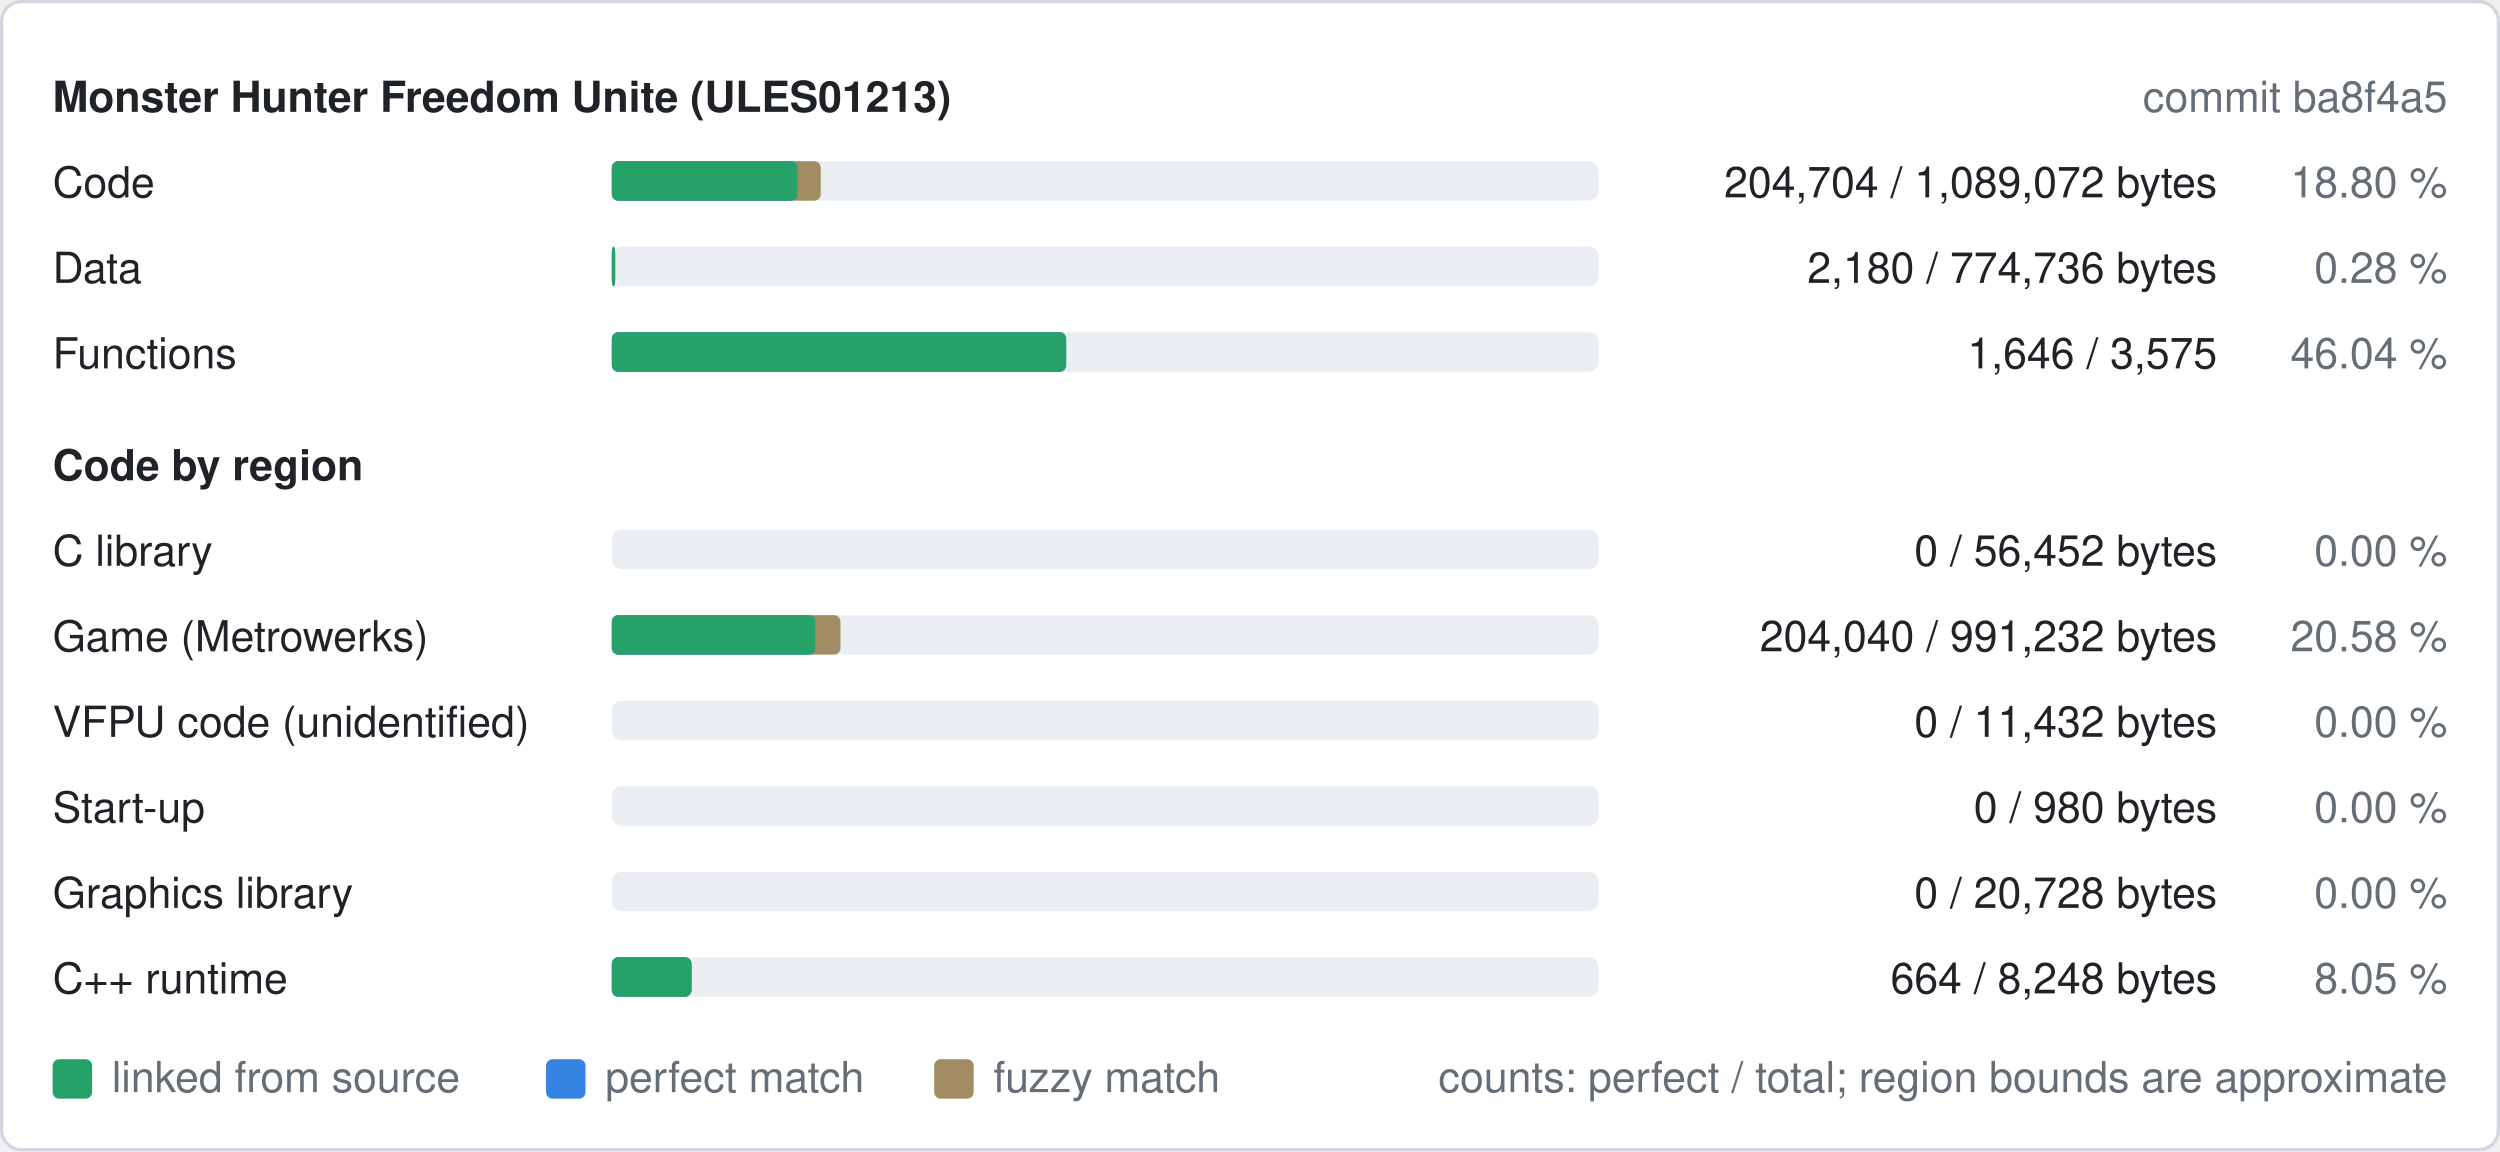
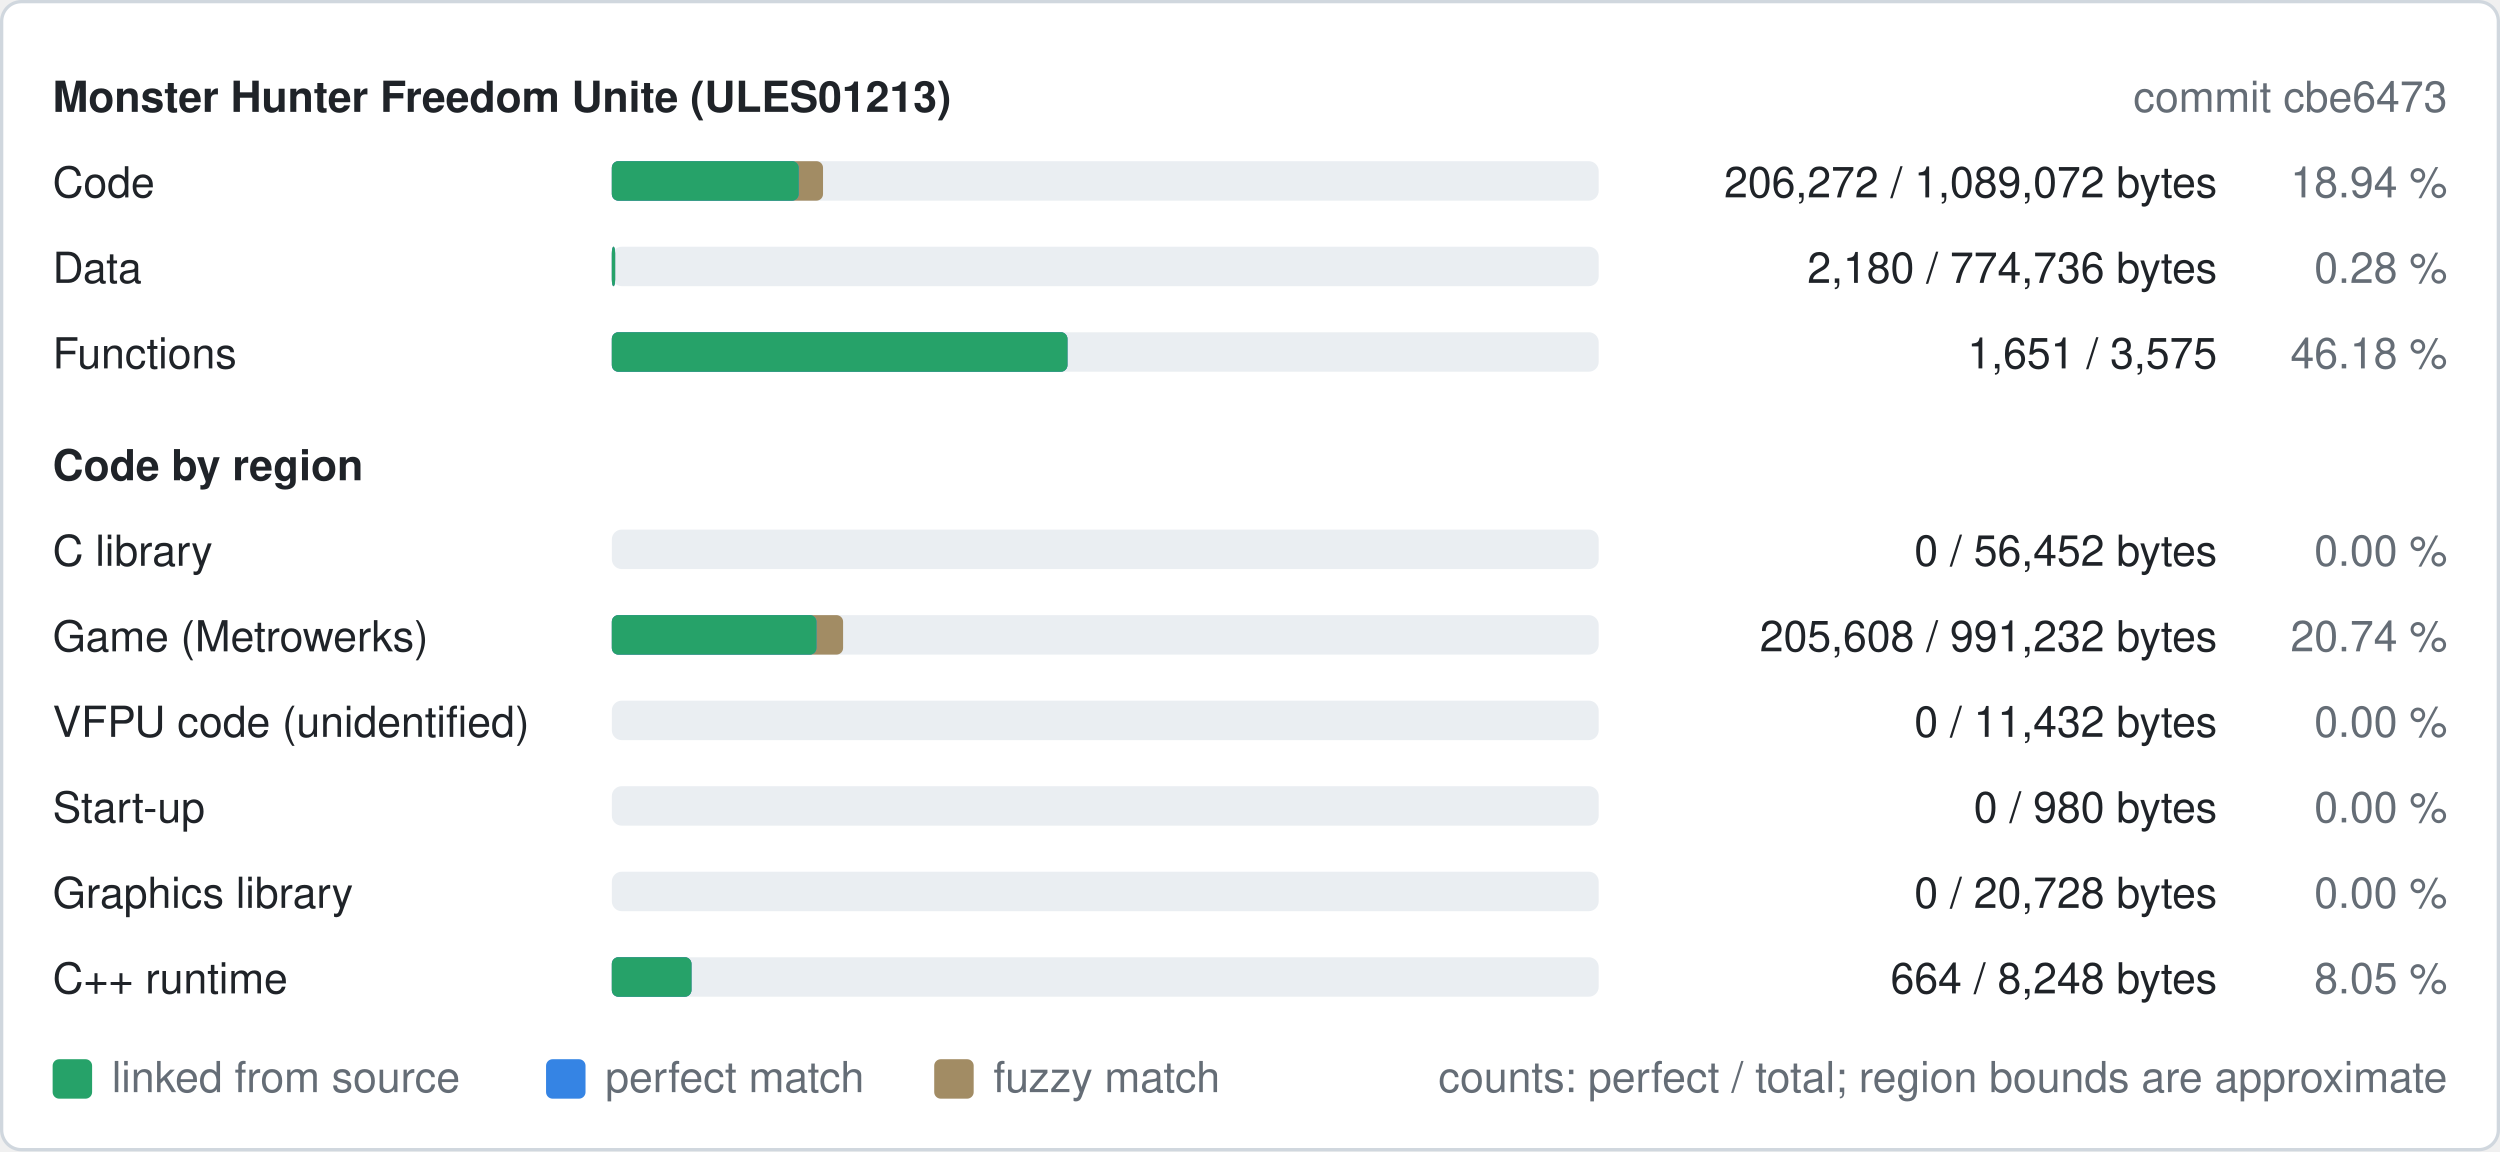
<svg xmlns="http://www.w3.org/2000/svg" width="760" height="350" viewBox="0 0 760 350" role="img" aria-label="Decompilation progress of ULES01213">
  <style>
text{font-family:-apple-system,BlinkMacSystemFont,"Segoe UI",Helvetica,Arial,sans-serif;font-size:13px}
.b{font-weight:600}
.bg{fill:#ffffff;stroke:#d0d7de}.t{fill:#1f2328}.m{fill:#656d76}.track{fill:#eaeef2}.fuzzy{fill:#a28c64}.perfect{fill:#3584e4}.linked{fill:#26a269}
@media (prefers-color-scheme: dark){.bg{fill:#0d1117;stroke:#30363d}.t{fill:#e6edf3}.m{fill:#8d96a0}.track{fill:#21262d}.fuzzy{fill:#a28c64}.perfect{fill:#3584e4}.linked{fill:#2ec27e}}
</style>
  <rect class="bg" x="0.5" y="0.5" width="759" height="349" rx="6" />
  <text class="t b" x="16" y="34">Monster Hunter Freedom Unite (ULES01213)</text>
-   <text class="m" x="744" y="34" text-anchor="end">commit ba8f4a5</text>
+   <text class="m" x="744" y="34" text-anchor="end">commit cbe6473</text>
  <text class="t" x="16" y="60">Code</text>
  <rect class="track" x="186" y="49" width="300" height="12" rx="3" />
-   <rect class="fuzzy" x="186" y="49" width="63.5" height="12" rx="2" />
-   <rect class="perfect" x="186" y="49" width="56.4" height="12" rx="2" />
-   <rect class="linked" x="186" y="49" width="56.4" height="12" rx="2" />
-   <text class="t" x="674" y="60" text-anchor="end">204,704 / 1,089,072 bytes</text>
-   <text class="m" x="744" y="60" text-anchor="end">18.80 %</text>
+   <rect class="fuzzy" x="186" y="49" width="64.2" height="12" rx="2" />
+   <rect class="perfect" x="186" y="49" width="56.8" height="12" rx="2" />
+   <rect class="linked" x="186" y="49" width="56.8" height="12" rx="2" />
+   <text class="t" x="674" y="60" text-anchor="end">206,272 / 1,089,072 bytes</text>
+   <text class="m" x="744" y="60" text-anchor="end">18.94 %</text>
  <text class="t" x="16" y="86">Data</text>
  <rect class="track" x="186" y="75" width="300" height="12" rx="3" />
  <rect class="fuzzy" x="186" y="75" width="1.0" height="12" rx="2" />
  <rect class="perfect" x="186" y="75" width="1.0" height="12" rx="2" />
  <rect class="linked" x="186" y="75" width="1.0" height="12" rx="2" />
  <text class="t" x="674" y="86" text-anchor="end">2,180 / 774,736 bytes</text>
  <text class="m" x="744" y="86" text-anchor="end">0.28 %</text>
  <text class="t" x="16" y="112">Functions</text>
  <rect class="track" x="186" y="101" width="300" height="12" rx="3" />
-   <rect class="fuzzy" x="186" y="101" width="138.1" height="12" rx="2" />
-   <rect class="perfect" x="186" y="101" width="138.1" height="12" rx="2" />
-   <rect class="linked" x="186" y="101" width="138.1" height="12" rx="2" />
-   <text class="t" x="674" y="112" text-anchor="end">1,646 / 3,575</text>
-   <text class="m" x="744" y="112" text-anchor="end">46.04 %</text>
+   <rect class="fuzzy" x="186" y="101" width="138.5" height="12" rx="2" />
+   <rect class="perfect" x="186" y="101" width="138.5" height="12" rx="2" />
+   <rect class="linked" x="186" y="101" width="138.5" height="12" rx="2" />
+   <text class="t" x="674" y="112" text-anchor="end">1,651 / 3,575</text>
+   <text class="m" x="744" y="112" text-anchor="end">46.18 %</text>
  <text class="t b" x="16" y="146">Code by region</text>
  <text class="t" x="16" y="172">C library</text>
  <rect class="track" x="186" y="161" width="300" height="12" rx="3" />
  <text class="t" x="674" y="172" text-anchor="end">0 / 56,452 bytes</text>
  <text class="m" x="744" y="172" text-anchor="end">0.00 %</text>
  <text class="t" x="16" y="198">Game (Metrowerks)</text>
  <rect class="track" x="186" y="187" width="300" height="12" rx="3" />
-   <rect class="fuzzy" x="186" y="187" width="69.5" height="12" rx="2" />
-   <rect class="perfect" x="186" y="187" width="61.8" height="12" rx="2" />
-   <rect class="linked" x="186" y="187" width="61.8" height="12" rx="2" />
-   <text class="t" x="674" y="198" text-anchor="end">204,040 / 991,232 bytes</text>
-   <text class="m" x="744" y="198" text-anchor="end">20.58 %</text>
+   <rect class="fuzzy" x="186" y="187" width="70.3" height="12" rx="2" />
+   <rect class="perfect" x="186" y="187" width="62.2" height="12" rx="2" />
+   <rect class="linked" x="186" y="187" width="62.2" height="12" rx="2" />
+   <text class="t" x="674" y="198" text-anchor="end">205,608 / 991,232 bytes</text>
+   <text class="m" x="744" y="198" text-anchor="end">20.74 %</text>
  <text class="t" x="16" y="224">VFPU code (unidentified)</text>
  <rect class="track" x="186" y="213" width="300" height="12" rx="3" />
  <text class="t" x="674" y="224" text-anchor="end">0 / 11,432 bytes</text>
  <text class="m" x="744" y="224" text-anchor="end">0.00 %</text>
  <text class="t" x="16" y="250">Start-up</text>
  <rect class="track" x="186" y="239" width="300" height="12" rx="3" />
  <text class="t" x="674" y="250" text-anchor="end">0 / 980 bytes</text>
  <text class="m" x="744" y="250" text-anchor="end">0.00 %</text>
  <text class="t" x="16" y="276">Graphics library</text>
  <rect class="track" x="186" y="265" width="300" height="12" rx="3" />
  <text class="t" x="674" y="276" text-anchor="end">0 / 20,728 bytes</text>
  <text class="m" x="744" y="276" text-anchor="end">0.00 %</text>
  <text class="t" x="16" y="302">C++ runtime</text>
  <rect class="track" x="186" y="291" width="300" height="12" rx="3" />
  <rect class="fuzzy" x="186" y="291" width="24.2" height="12" rx="2" />
  <rect class="perfect" x="186" y="291" width="24.2" height="12" rx="2" />
  <rect class="linked" x="186" y="291" width="24.2" height="12" rx="2" />
  <text class="t" x="674" y="302" text-anchor="end">664 / 8,248 bytes</text>
  <text class="m" x="744" y="302" text-anchor="end">8.05 %</text>
  <rect class="linked" x="16" y="322" width="12" height="12" rx="2" />
  <text class="m" x="34" y="332">linked from source</text>
  <rect class="perfect" x="166" y="322" width="12" height="12" rx="2" />
  <text class="m" x="184" y="332">perfect match</text>
  <rect class="fuzzy" x="284" y="322" width="12" height="12" rx="2" />
  <text class="m" x="302" y="332">fuzzy match</text>
  <text class="m" x="744" y="332" text-anchor="end">counts: perfect / total; region bounds are approximate</text>
</svg>
